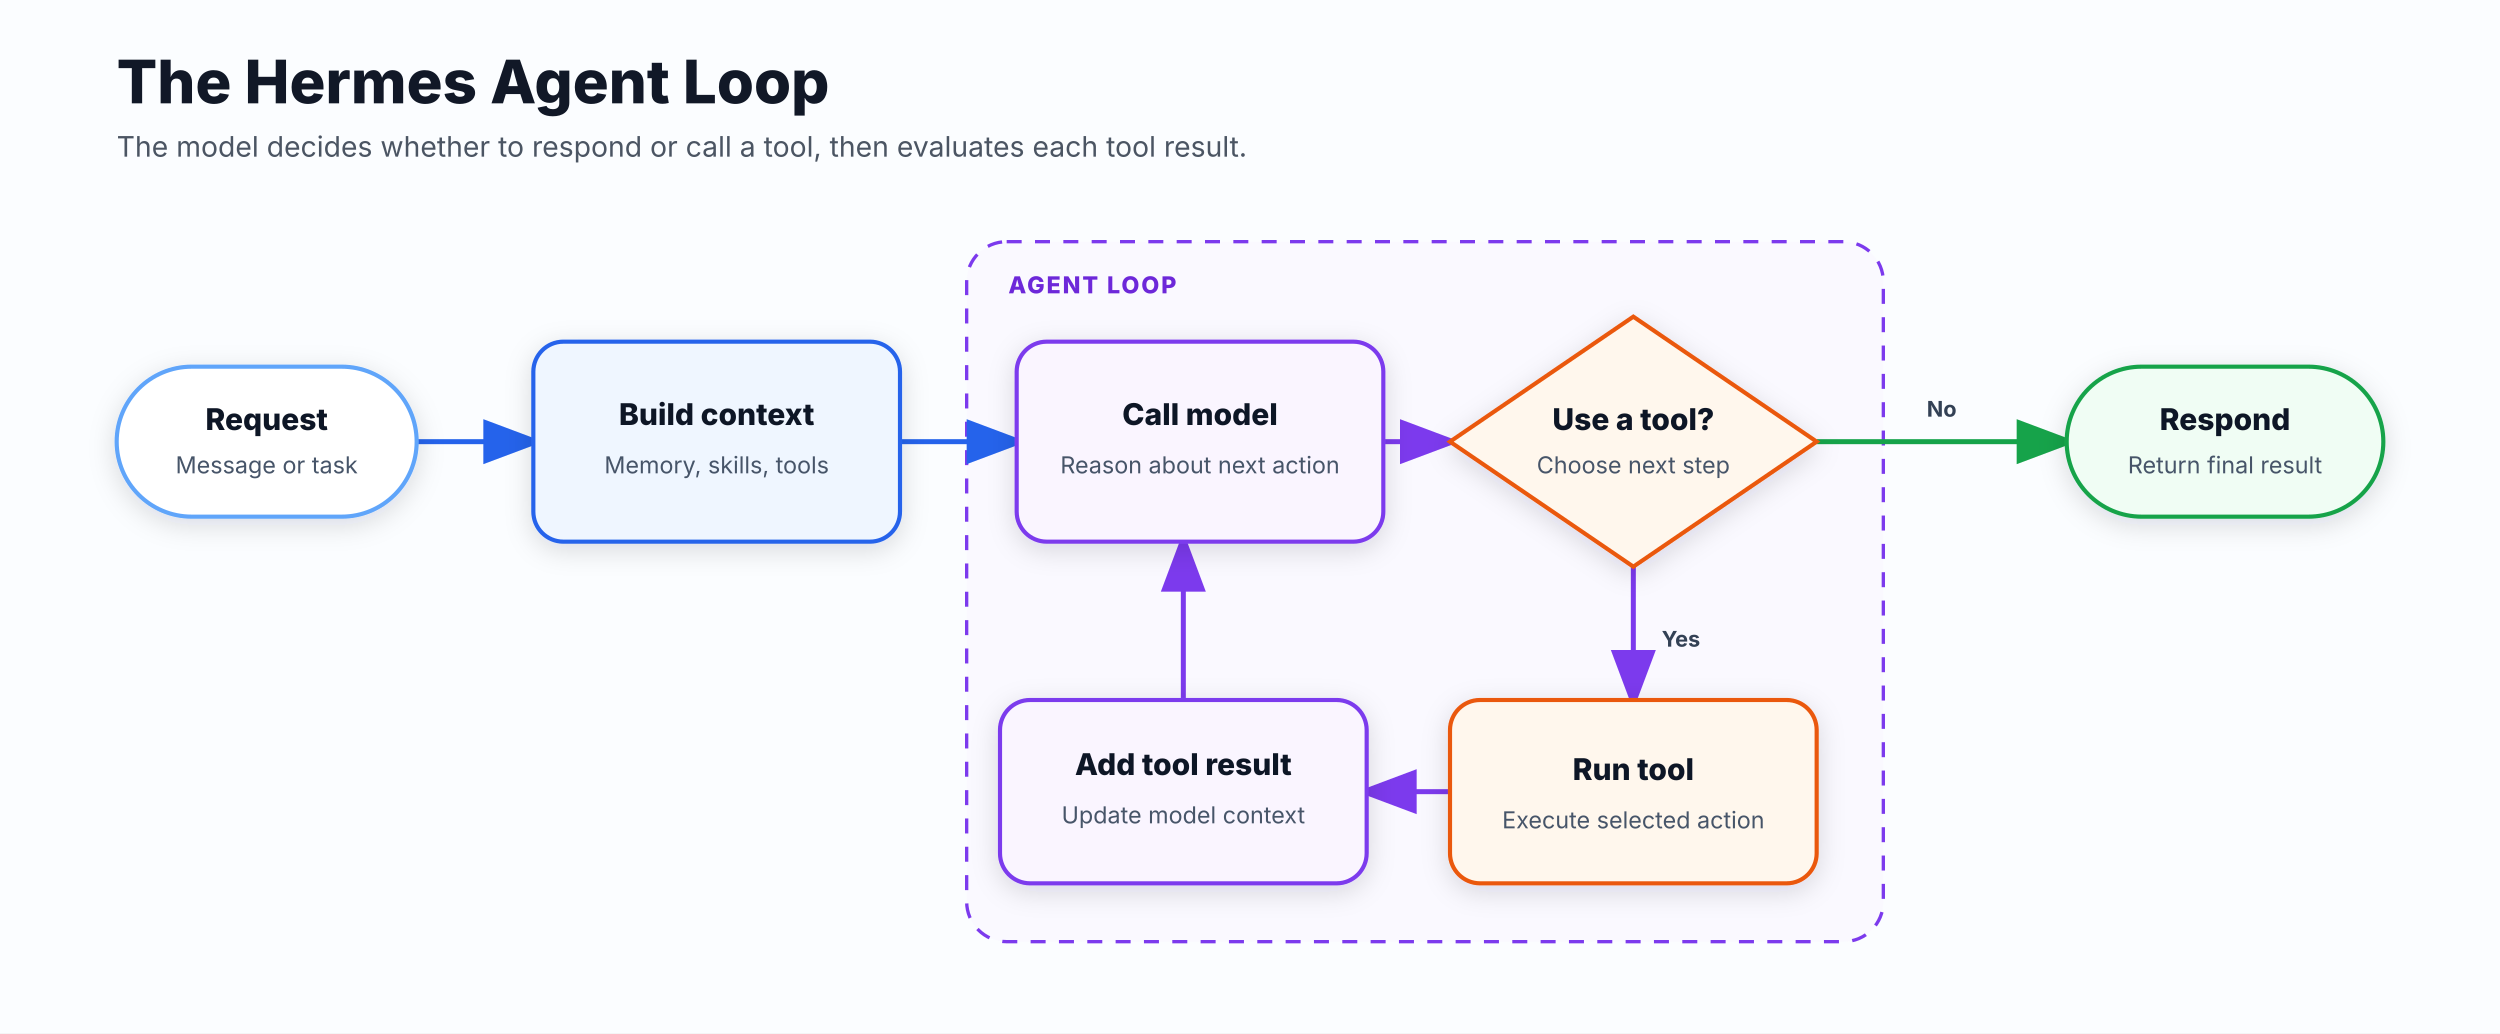
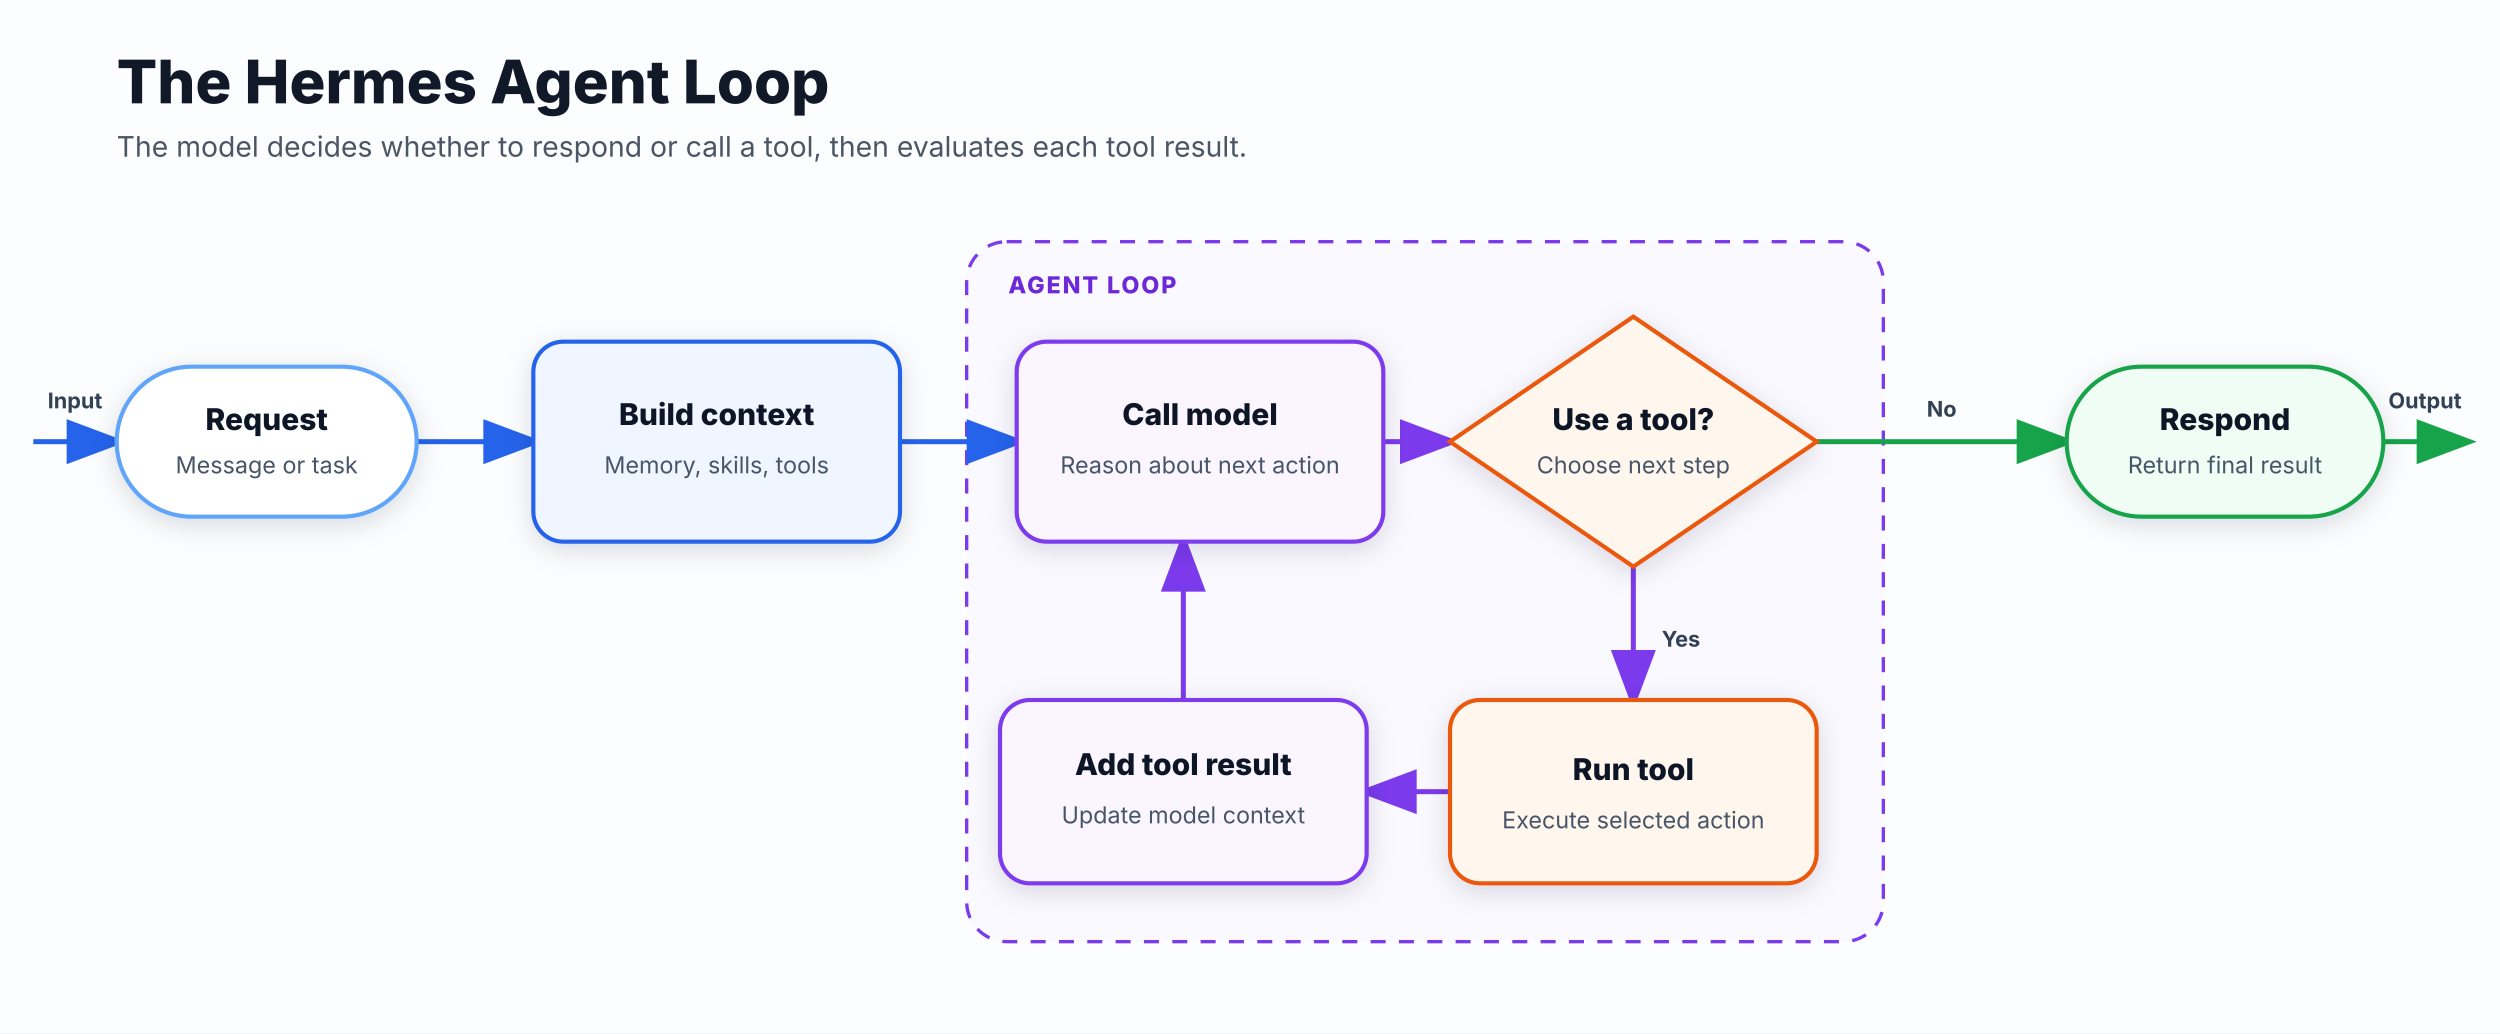
<svg xmlns="http://www.w3.org/2000/svg" width="1500" height="620" viewBox="0 0 1500 620" role="img" aria-labelledby="title desc">
  <defs>
    <marker id="arrow-blue" markerWidth="12" markerHeight="9" refX="10" refY="4.5" orient="auto">
      <path d="M0,0 L12,4.5 L0,9 Z" fill="#2563eb" />
    </marker>
    <marker id="arrow-green" markerWidth="12" markerHeight="9" refX="10" refY="4.5" orient="auto">
      <path d="M0,0 L12,4.5 L0,9 Z" fill="#16a34a" />
    </marker>
    <marker id="arrow-purple" markerWidth="12" markerHeight="9" refX="10" refY="4.5" orient="auto">
      <path d="M0,0 L12,4.5 L0,9 Z" fill="#7c3aed" />
    </marker>
    <filter id="shadow" x="-15%" y="-20%" width="130%" height="150%">
      <feDropShadow dx="0" dy="4" stdDeviation="8" flood-color="#0f172a" flood-opacity="0.14" />
    </filter>
    <style>
    .title { font: 800 36px Inter, system-ui, -apple-system, BlinkMacSystemFont, 'Segoe UI', sans-serif; fill: #111827; }
    .subtitle { font: 400 17px Inter, system-ui, -apple-system, BlinkMacSystemFont, 'Segoe UI', sans-serif; fill: #4b5563; }
    .step { font: 800 18px Inter, system-ui, -apple-system, BlinkMacSystemFont, 'Segoe UI', sans-serif; fill: #111827; }
    .detail { font: 400 14px Inter, system-ui, -apple-system, BlinkMacSystemFont, 'Segoe UI', sans-serif; fill: #475569; }
    .label { font: 700 13px Inter, system-ui, -apple-system, BlinkMacSystemFont, 'Segoe UI', sans-serif; fill: #334155; }
    .loop-label { font: 800 14px Inter, system-ui, -apple-system, BlinkMacSystemFont, 'Segoe UI', sans-serif; fill: #6d28d9; letter-spacing: .08em; }
  </style>
  </defs>
  <rect width="1500" height="620" fill="#fbfdff" />
  <text x="70" y="62" class="title">The Hermes Agent Loop</text>
  <text x="70" y="94" class="subtitle">The model decides whether to respond or call a tool, then evaluates each tool result.</text>
  <rect x="580" y="145" width="550" height="420" rx="24" fill="#faf5ff" fill-opacity="0.45" stroke="#7c3aed" stroke-width="2" stroke-dasharray="9 8" />
  <text x="605" y="176" class="loop-label">AGENT LOOP</text>
+   <path d="M20,265 H70" fill="none" stroke="#2563eb" stroke-width="3" marker-end="url(#arrow-blue)" />
+   <text x="45" y="245" text-anchor="middle" class="label">Input</text>
  <path d="M250,265 H320" fill="none" stroke="#2563eb" stroke-width="3" marker-end="url(#arrow-blue)" />
  <path d="M540,265 H610" fill="none" stroke="#2563eb" stroke-width="3" marker-end="url(#arrow-blue)" />
  <path d="M830,265 H870" fill="none" stroke="#7c3aed" stroke-width="3" marker-end="url(#arrow-purple)" />
  <path d="M1090,265 H1240" fill="none" stroke="#16a34a" stroke-width="3" marker-end="url(#arrow-green)" />
  <text x="1165" y="250" text-anchor="middle" class="label">No</text>
+   <path d="M1430,265 H1480" fill="none" stroke="#16a34a" stroke-width="3" marker-end="url(#arrow-green)" />
+   <text x="1455" y="245" text-anchor="middle" class="label">Output</text>
  <path d="M980,340 V420" fill="none" stroke="#7c3aed" stroke-width="3" marker-end="url(#arrow-purple)" />
  <text x="997" y="388" class="label">Yes</text>
  <path d="M870,475 H820" fill="none" stroke="#7c3aed" stroke-width="3" marker-end="url(#arrow-purple)" />
  <path d="M710,420 V325" fill="none" stroke="#7c3aed" stroke-width="3" marker-end="url(#arrow-purple)" />
  <g filter="url(#shadow)">
    <rect x="70" y="220" width="180" height="90" rx="45" fill="#ffffff" stroke="#60a5fa" stroke-width="2.5" />
    <text x="160" y="258" text-anchor="middle" class="step">Request</text>
    <text x="160" y="284" text-anchor="middle" class="detail">Message or task</text>
  </g>
  <g filter="url(#shadow)">
    <rect x="320" y="205" width="220" height="120" rx="18" fill="#eff6ff" stroke="#2563eb" stroke-width="2.5" />
    <text x="430" y="255" text-anchor="middle" class="step">Build context</text>
    <text x="430" y="284" text-anchor="middle" class="detail">Memory, skills, tools</text>
  </g>
  <g filter="url(#shadow)">
    <rect x="610" y="205" width="220" height="120" rx="18" fill="#faf5ff" stroke="#7c3aed" stroke-width="2.5" />
    <text x="720" y="255" text-anchor="middle" class="step">Call model</text>
    <text x="720" y="284" text-anchor="middle" class="detail">Reason about next action</text>
  </g>
  <g filter="url(#shadow)">
    <path d="M980,190 L1090,265 L980,340 L870,265 Z" fill="#fff7ed" stroke="#ea580c" stroke-width="2.5" />
    <text x="980" y="258" text-anchor="middle" class="step">Use a tool?</text>
    <text x="980" y="284" text-anchor="middle" class="detail">Choose next step</text>
  </g>
  <g filter="url(#shadow)">
    <rect x="1240" y="220" width="190" height="90" rx="45" fill="#f0fdf4" stroke="#16a34a" stroke-width="2.5" />
    <text x="1335" y="258" text-anchor="middle" class="step">Respond</text>
    <text x="1335" y="284" text-anchor="middle" class="detail">Return final result</text>
  </g>
  <g filter="url(#shadow)">
    <rect x="870" y="420" width="220" height="110" rx="18" fill="#fff7ed" stroke="#ea580c" stroke-width="2.5" />
    <text x="980" y="468" text-anchor="middle" class="step">Run tool</text>
    <text x="980" y="497" text-anchor="middle" class="detail">Execute selected action</text>
  </g>
  <g filter="url(#shadow)">
    <rect x="600" y="420" width="220" height="110" rx="18" fill="#faf5ff" stroke="#7c3aed" stroke-width="2.5" />
    <text x="710" y="465" text-anchor="middle" class="step">Add tool result</text>
    <text x="710" y="494" text-anchor="middle" class="detail">Update model context</text>
  </g>
</svg>
